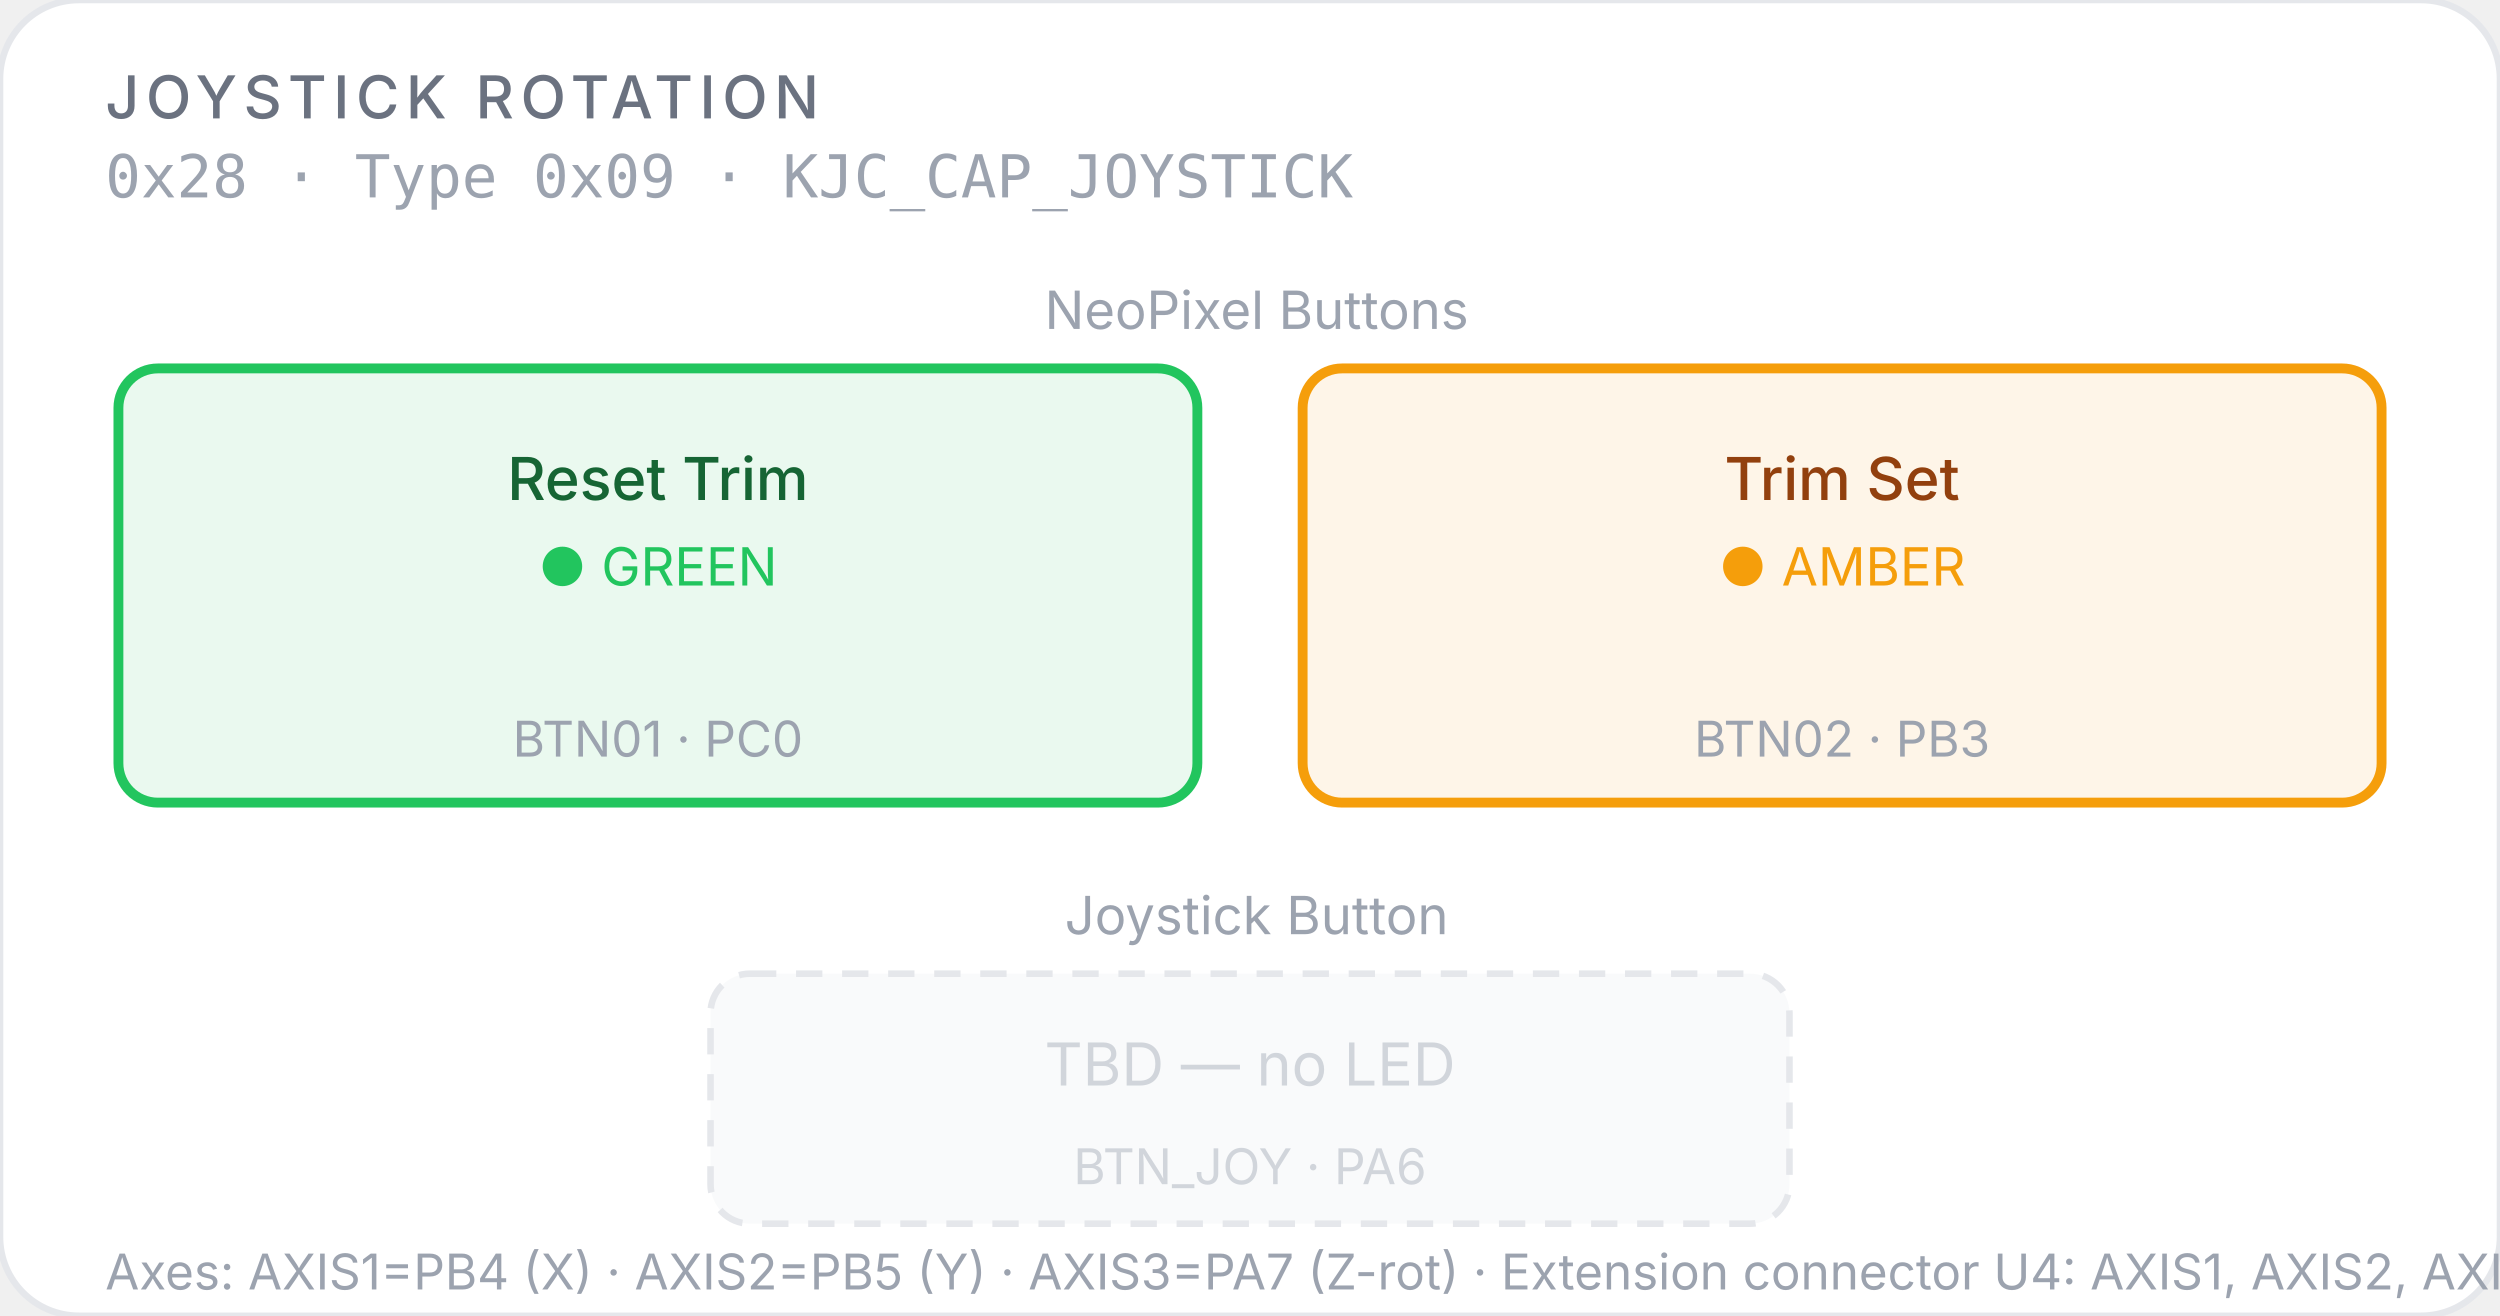
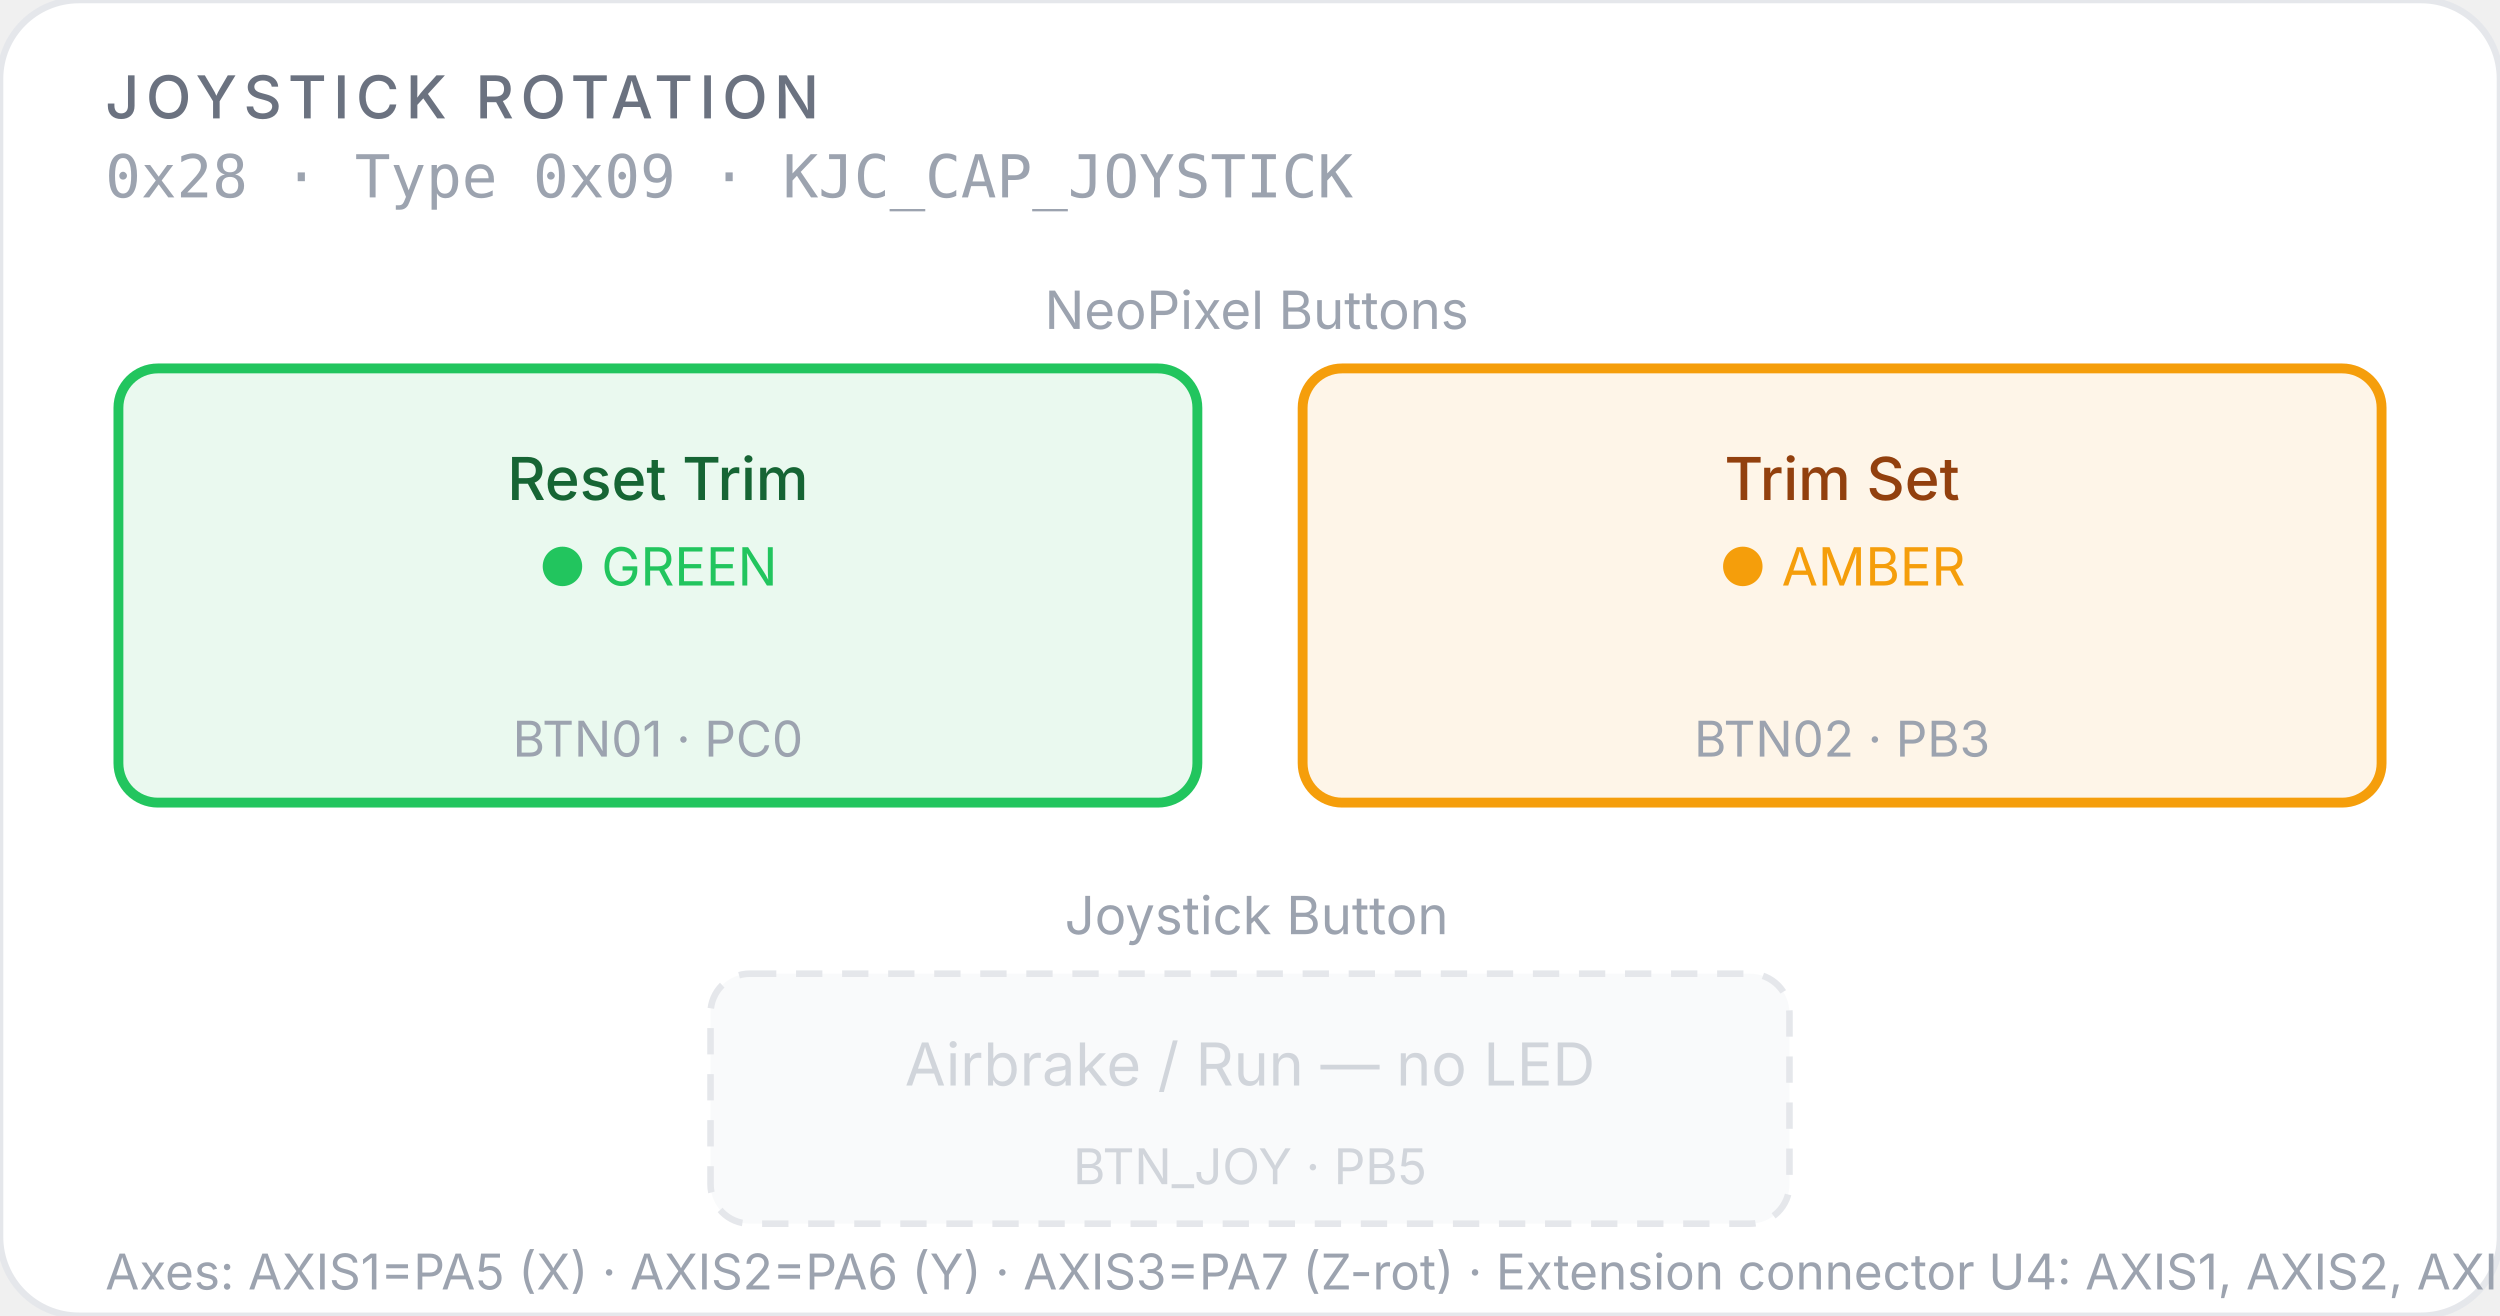
<svg xmlns="http://www.w3.org/2000/svg" viewBox="0 0 380 200" font-family="-apple-system, BlinkMacSystemFont, 'Segoe UI', sans-serif">
  <rect width="380" height="200" rx="12" fill="#ffffff" stroke="#e5e7eb" stroke-width="1" />
  <text x="16" y="18" font-size="9" fill="#6b7280" font-weight="500" letter-spacing="1">JOYSTICK ROTATION</text>
  <text x="16" y="30" font-size="9" fill="#9ca3af" font-family="monospace">0x28 · Type 0x09 · KJC_CAP_JOYSTICK</text>
  <text x="191" y="50" font-size="8" fill="#9ca3af" text-anchor="middle">NeoPixel Buttons</text>
  <rect x="18" y="56" width="164" height="66" rx="6" fill="#22c55e18" stroke="#22c55e" stroke-width="1.5" />
  <text x="100" y="76" font-size="9" font-weight="500" fill="#166534" text-anchor="middle">Reset Trim</text>
  <text x="100" y="89" font-size="8" fill="#22c55e" text-anchor="middle">● GREEN</text>
  <text x="100" y="115" font-size="7.5" fill="#9ca3af" text-anchor="middle">BTN01 · PC0</text>
  <rect x="198" y="56" width="164" height="66" rx="6" fill="#f59e0b18" stroke="#f59e0b" stroke-width="1.5" />
  <text x="280" y="76" font-size="9" font-weight="500" fill="#92400e" text-anchor="middle">Trim Set</text>
  <text x="280" y="89" font-size="8" fill="#f59e0b" text-anchor="middle">● AMBER</text>
  <text x="280" y="115" font-size="7.5" fill="#9ca3af" text-anchor="middle">BTN02 · PB3</text>
  <text x="191" y="142" font-size="8" fill="#9ca3af" text-anchor="middle">Joystick Button</text>
  <rect x="108" y="148" width="164" height="38" rx="6" fill="#f9fafb" stroke="#e5e7eb" stroke-width="1" stroke-dasharray="4,3" />
-   <text x="190" y="165" font-size="9" fill="#d1d5db" text-anchor="middle">TBD — no LED</text>
-   <text x="190" y="180" font-size="7.5" fill="#d1d5db" text-anchor="middle">BTN_JOY · PA6</text>
-   <text x="16" y="196" font-size="7.5" fill="#9ca3af">Axes: AXIS1=PB4 (X) · AXIS2=PB5 (Y) · AXIS3=PA7 (Z-rot) · Extension connector U4: AXIS1, AXIS2, AXIS3, BTN_JOY · KerbalJoystickCore v2.0.0</text>
+   <text x="190" y="165" font-size="9" fill="#d1d5db" text-anchor="middle">Airbrake / Run — no LED</text>
+   <text x="190" y="180" font-size="7.5" fill="#d1d5db" text-anchor="middle">BTN_JOY · PB5</text>
+   <text x="16" y="196" font-size="7.5" fill="#9ca3af">Axes: AXIS1=PA5 (X) · AXIS2=PA6 (Y) · AXIS3=PA7 (Z-rot) · Extension connector U4: AXIS1, AXIS2, AXIS3, BTN_JOY · KerbalJoystickCore v2.0.0</text>
</svg>
